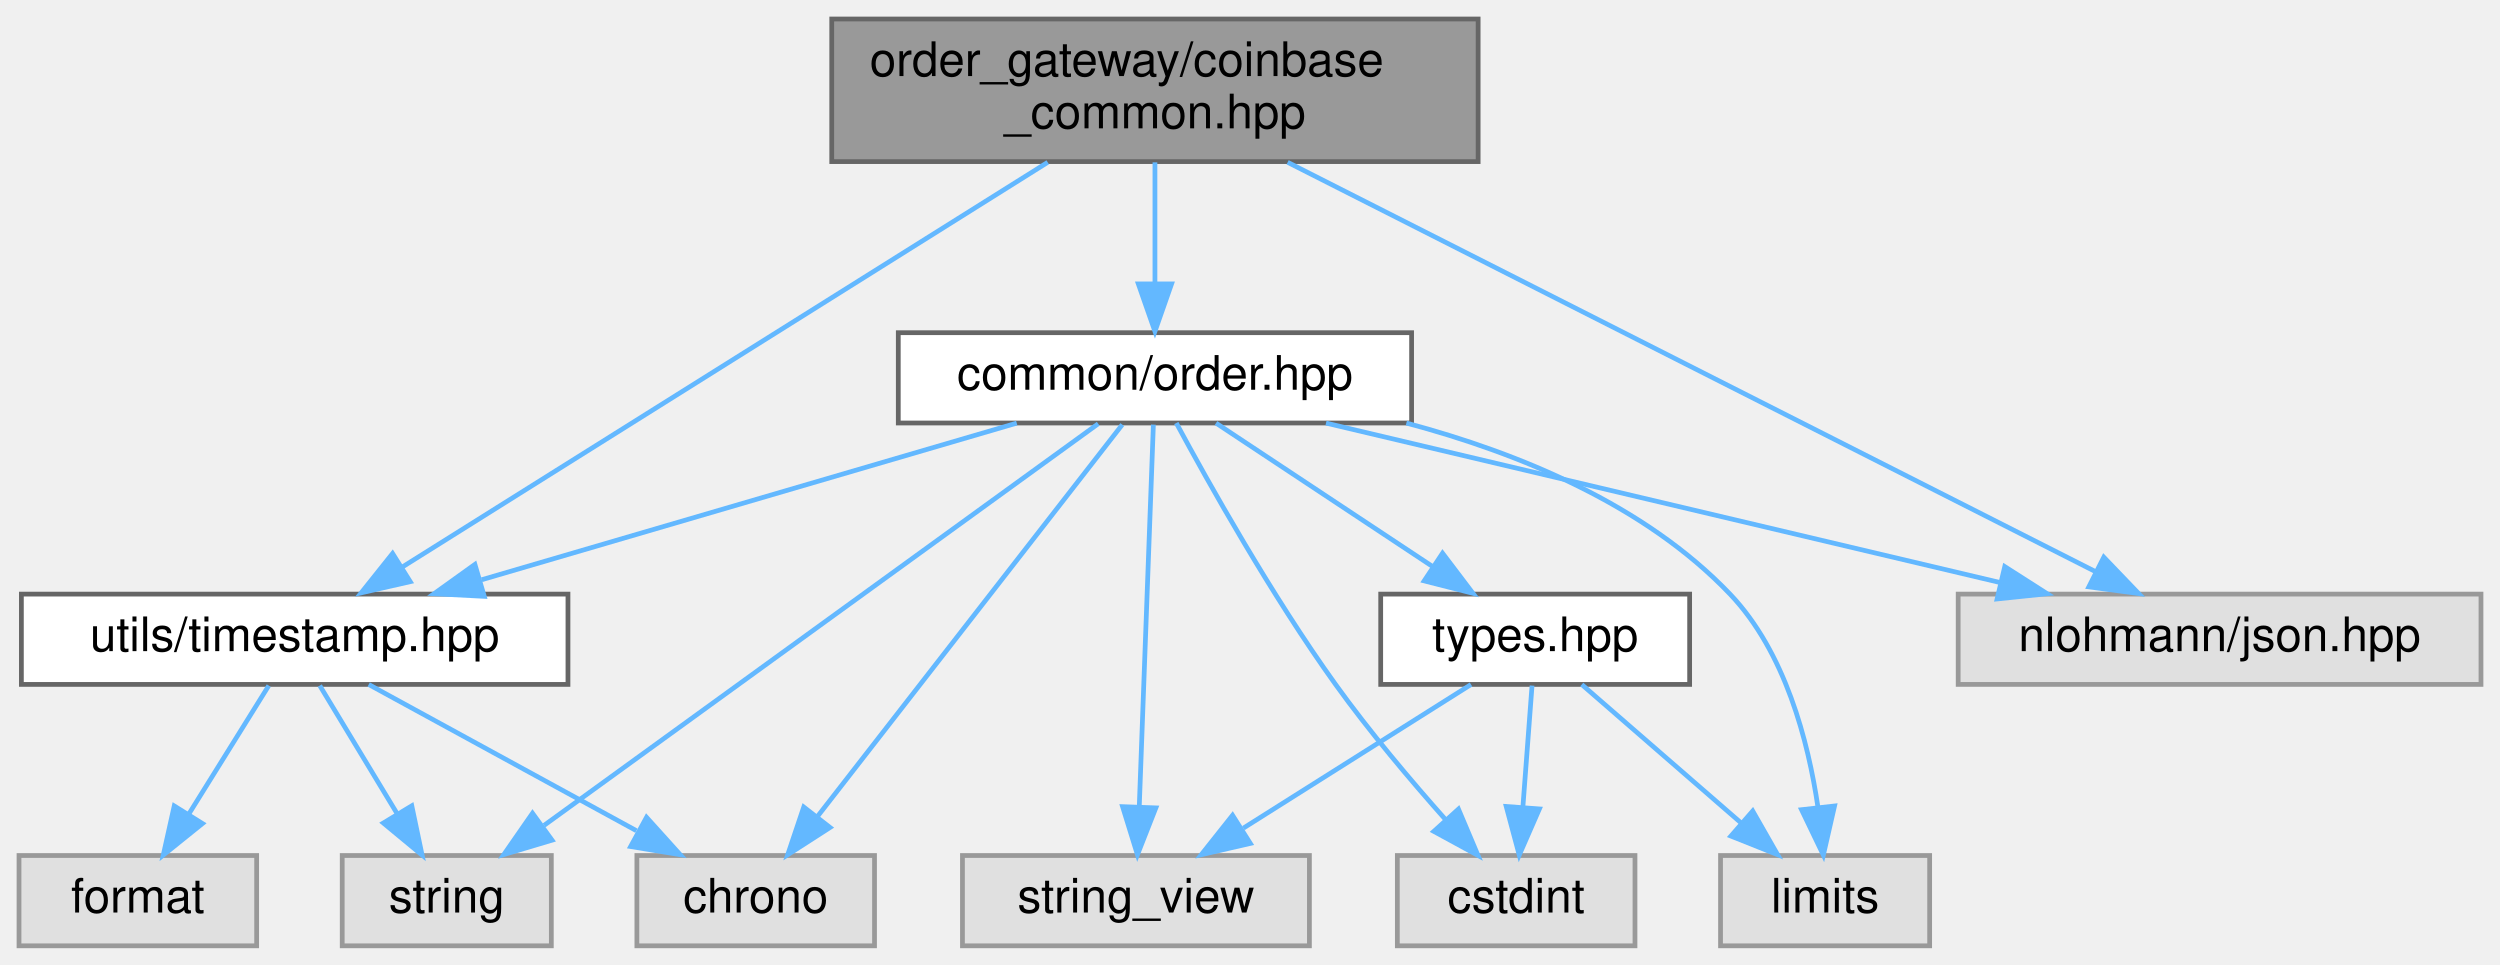
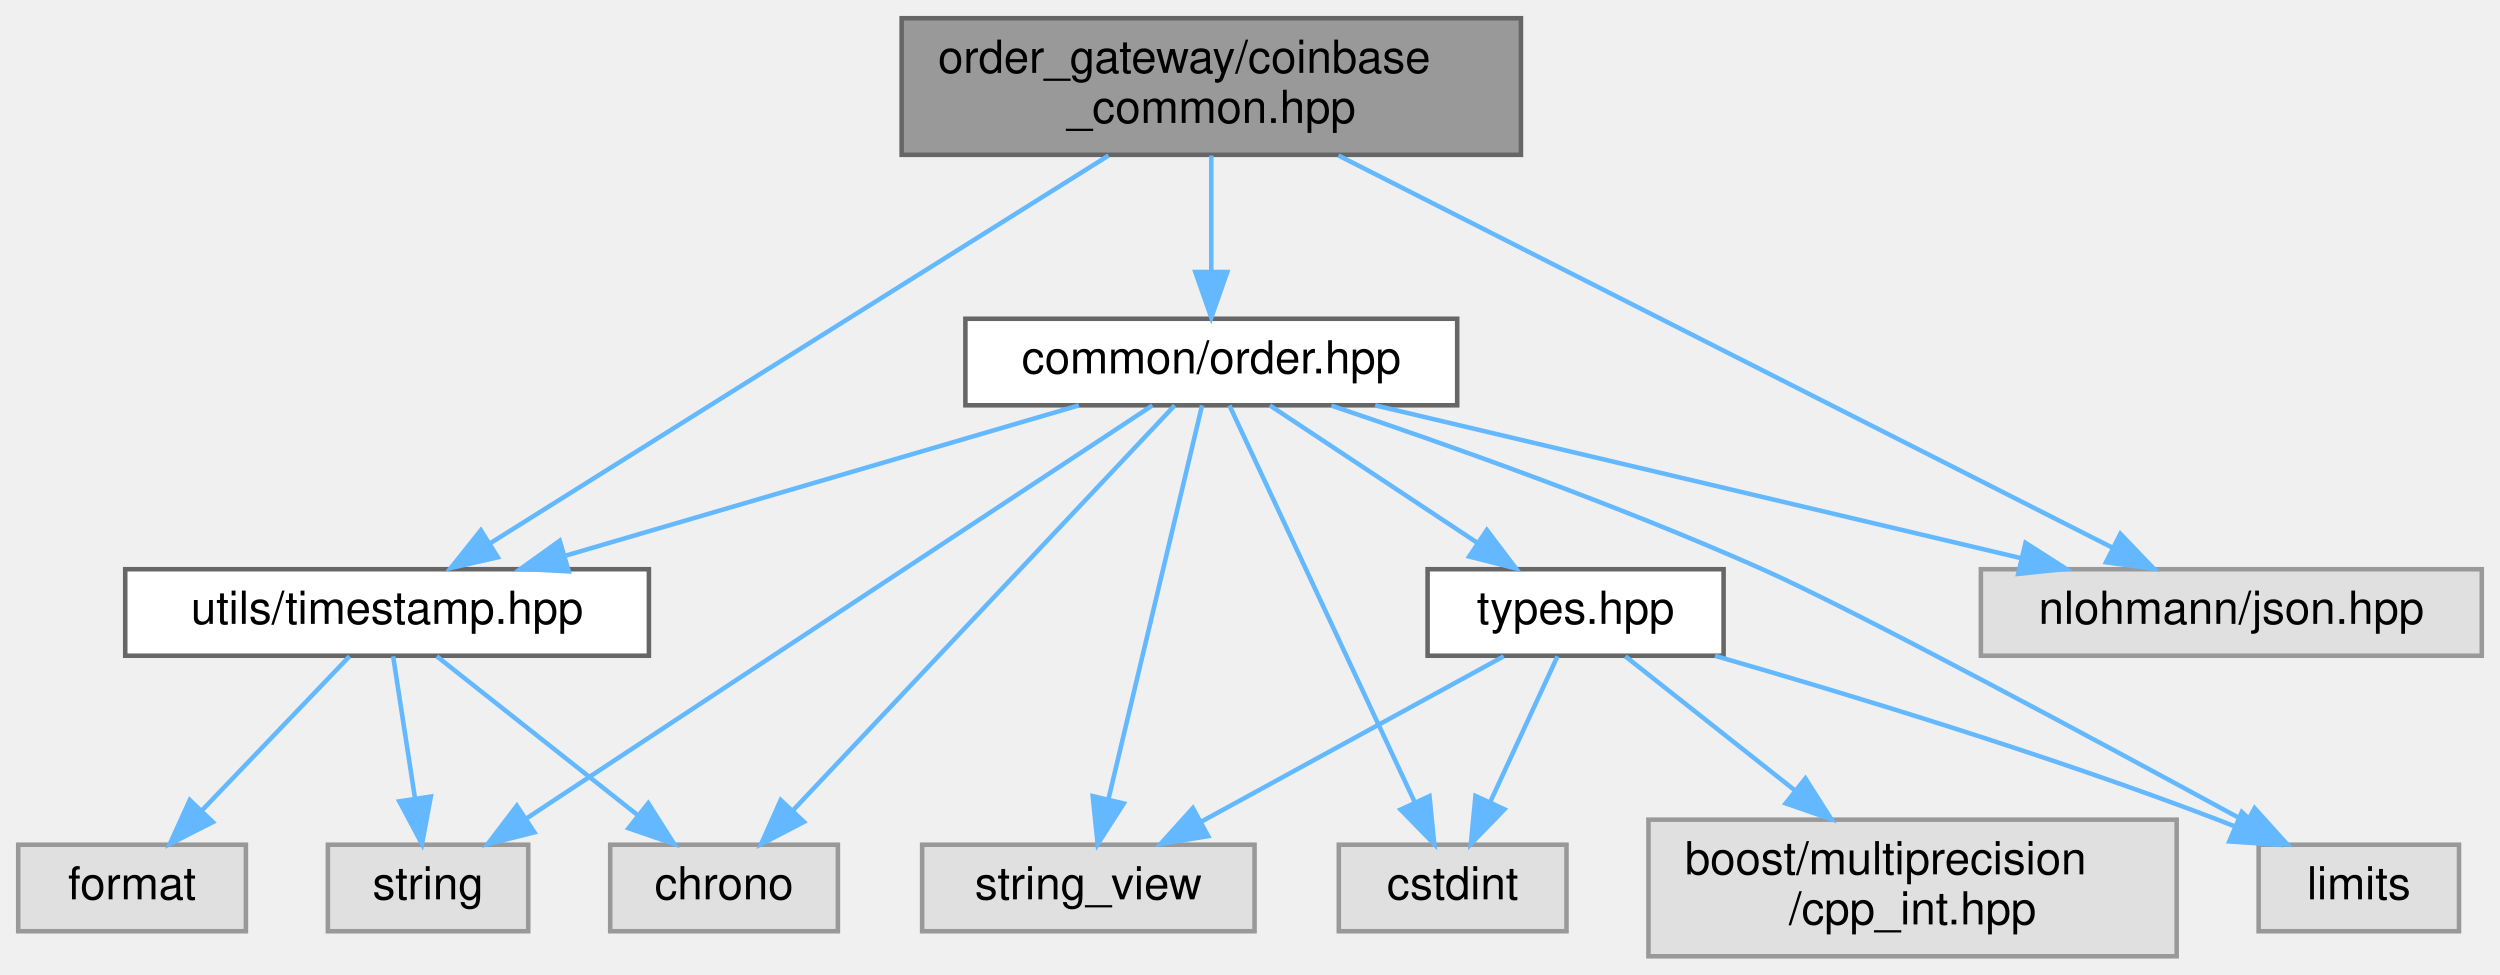
- <svg xmlns="http://www.w3.org/2000/svg" xmlns:xlink="http://www.w3.org/1999/xlink" width="526pt" height="203pt" viewBox="0.00 0.00 526.00 203.00">
-   <g id="graph0" class="graph" transform="scale(1 1) rotate(0) translate(4 199)">
+ <svg xmlns="http://www.w3.org/2000/svg" xmlns:xlink="http://www.w3.org/1999/xlink" width="549pt" height="214pt" viewBox="0.00 0.00 549.00 214.00">
+   <g id="graph0" class="graph" transform="scale(1 1) rotate(0) translate(4 210)">
    <g id="Node000001" class="node">
      <g id="a_Node000001">
        <a xlink:title=" ">
-           <polygon fill="#999999" stroke="#666666" points="307,-195 171,-195 171,-165 307,-165 307,-195" />
-           <text text-anchor="start" x="179" y="-183" font-family="Helvetica,sans-Serif" font-size="10.00">order_gateway/coinbase</text>
-           <text text-anchor="middle" x="239" y="-172" font-family="Helvetica,sans-Serif" font-size="10.00">_common.hpp</text>
+           <polygon fill="#999999" stroke="#666666" points="330,-206 194,-206 194,-176 330,-176 330,-206" />
+           <text text-anchor="start" x="202" y="-194" font-family="Helvetica,sans-Serif" font-size="10.00">order_gateway/coinbase</text>
+           <text text-anchor="middle" x="262" y="-183" font-family="Helvetica,sans-Serif" font-size="10.00">_common.hpp</text>
        </a>
      </g>
    </g>
    <g id="Node000002" class="node">
      <g id="a_Node000002">
        <a xlink:href="common_2order_8hpp.html" target="_top" xlink:title=" ">
-           <polygon fill="white" stroke="#666666" points="293,-129 185,-129 185,-110 293,-110 293,-129" />
-           <text text-anchor="middle" x="239" y="-117" font-family="Helvetica,sans-Serif" font-size="10.00">common/order.hpp</text>
+           <polygon fill="white" stroke="#666666" points="316,-140 208,-140 208,-121 316,-121 316,-140" />
+           <text text-anchor="middle" x="262" y="-128" font-family="Helvetica,sans-Serif" font-size="10.00">common/order.hpp</text>
        </a>
      </g>
    </g>
    <g id="edge1_Node000001_Node000002" class="edge">
      <g id="a_edge1_Node000001_Node000002">
        <a xlink:title=" ">
-           <path fill="none" stroke="#63b8ff" d="M239,-164.84C239,-157.21 239,-147.7 239,-139.45" />
-           <polygon fill="#63b8ff" stroke="#63b8ff" points="242.5,-139.27 239,-129.27 235.5,-139.27 242.5,-139.27" />
+           <path fill="none" stroke="#63b8ff" d="M262,-175.84C262,-168.21 262,-158.7 262,-150.45" />
+           <polygon fill="#63b8ff" stroke="#63b8ff" points="265.5,-150.27 262,-140.27 258.5,-150.27 265.5,-150.27" />
        </a>
      </g>
    </g>
    <g id="Node000007" class="node">
      <g id="a_Node000007">
        <a xlink:title=" ">
-           <polygon fill="#e0e0e0" stroke="#999999" points="518,-74 408,-74 408,-55 518,-55 518,-74" />
-           <text text-anchor="middle" x="463" y="-62" font-family="Helvetica,sans-Serif" font-size="10.00">nlohmann/json.hpp</text>
-         </a>
-       </g>
-     </g>
-     <g id="edge16_Node000001_Node000007" class="edge">
-       <g id="a_edge16_Node000001_Node000007">
-         <a xlink:title=" ">
-           <path fill="none" stroke="#63b8ff" d="M266.92,-164.85C310.55,-142.75 394.3,-100.31 436.83,-78.76" />
-           <polygon fill="#63b8ff" stroke="#63b8ff" points="438.64,-81.77 445.98,-74.12 435.48,-75.52 438.64,-81.77" />
-         </a>
-       </g>
-     </g>
-     <g id="Node000010" class="node">
-       <g id="a_Node000010">
+           <polygon fill="#e0e0e0" stroke="#999999" points="541,-85 431,-85 431,-66 541,-66 541,-85" />
+           <text text-anchor="middle" x="486" y="-73" font-family="Helvetica,sans-Serif" font-size="10.00">nlohmann/json.hpp</text>
+         </a>
+       </g>
+     </g>
+     <g id="edge17_Node000001_Node000007" class="edge">
+       <g id="a_edge17_Node000001_Node000007">
+         <a xlink:title=" ">
+           <path fill="none" stroke="#63b8ff" d="M289.92,-175.85C333.55,-153.75 417.3,-111.31 459.83,-89.76" />
+           <polygon fill="#63b8ff" stroke="#63b8ff" points="461.64,-92.77 468.98,-85.12 458.48,-86.52 461.64,-92.77" />
+         </a>
+       </g>
+     </g>
+     <g id="Node000011" class="node">
+       <g id="a_Node000011">
        <a xlink:href="timestamp_8hpp.html" target="_top" xlink:title=" ">
-           <polygon fill="white" stroke="#666666" points="115.5,-74 0.5,-74 0.5,-55 115.5,-55 115.5,-74" />
-           <text text-anchor="middle" x="58" y="-62" font-family="Helvetica,sans-Serif" font-size="10.00">utils/timestamp.hpp</text>
-         </a>
-       </g>
-     </g>
-     <g id="edge17_Node000001_Node000010" class="edge">
-       <g id="a_edge17_Node000001_Node000010">
-         <a xlink:title=" ">
-           <path fill="none" stroke="#63b8ff" d="M216.44,-164.85C181.65,-143.03 115.27,-101.41 80.5,-79.61" />
-           <polygon fill="#63b8ff" stroke="#63b8ff" points="82.32,-76.62 71.99,-74.27 78.6,-82.55 82.32,-76.62" />
+           <polygon fill="white" stroke="#666666" points="138.5,-85 23.5,-85 23.5,-66 138.5,-66 138.5,-85" />
+           <text text-anchor="middle" x="81" y="-73" font-family="Helvetica,sans-Serif" font-size="10.00">utils/timestamp.hpp</text>
+         </a>
+       </g>
+     </g>
+     <g id="edge18_Node000001_Node000011" class="edge">
+       <g id="a_edge18_Node000001_Node000011">
+         <a xlink:title=" ">
+           <path fill="none" stroke="#63b8ff" d="M239.44,-175.85C204.65,-154.03 138.27,-112.41 103.5,-90.61" />
+           <polygon fill="#63b8ff" stroke="#63b8ff" points="105.32,-87.62 94.99,-85.27 101.6,-93.55 105.32,-87.62" />
        </a>
      </g>
    </g>
    <g id="Node000003" class="node">
      <g id="a_Node000003">
        <a xlink:title=" ">
-           <polygon fill="#e0e0e0" stroke="#999999" points="112,-19 68,-19 68,0 112,0 112,-19" />
-           <text text-anchor="middle" x="90" y="-7" font-family="Helvetica,sans-Serif" font-size="10.00">string</text>
+           <polygon fill="#e0e0e0" stroke="#999999" points="112,-24.5 68,-24.5 68,-5.5 112,-5.5 112,-24.5" />
+           <text text-anchor="middle" x="90" y="-12.5" font-family="Helvetica,sans-Serif" font-size="10.00">string</text>
        </a>
      </g>
    </g>
    <g id="edge2_Node000002_Node000003" class="edge">
      <g id="a_edge2_Node000002_Node000003">
        <a xlink:title=" ">
-           <path fill="none" stroke="#63b8ff" d="M227.06,-109.84C201.67,-91.44 142.06,-48.23 110.47,-25.34" />
-           <polygon fill="#63b8ff" stroke="#63b8ff" points="112.15,-22.23 102,-19.2 108.04,-27.9 112.15,-22.23" />
+           <path fill="none" stroke="#63b8ff" d="M249.07,-120.97C219.69,-101.58 147.63,-54.03 111.45,-30.16" />
+           <polygon fill="#63b8ff" stroke="#63b8ff" points="113.35,-27.22 103.08,-24.63 109.5,-33.06 113.35,-27.22" />
        </a>
      </g>
    </g>
    <g id="Node000004" class="node">
      <g id="a_Node000004">
        <a xlink:title=" ">
-           <polygon fill="#e0e0e0" stroke="#999999" points="271.5,-19 198.5,-19 198.5,0 271.5,0 271.5,-19" />
-           <text text-anchor="middle" x="235" y="-7" font-family="Helvetica,sans-Serif" font-size="10.00">string_view</text>
+           <polygon fill="#e0e0e0" stroke="#999999" points="271.5,-24.5 198.5,-24.5 198.5,-5.5 271.5,-5.5 271.5,-24.5" />
+           <text text-anchor="middle" x="235" y="-12.5" font-family="Helvetica,sans-Serif" font-size="10.00">string_view</text>
        </a>
      </g>
    </g>
    <g id="edge3_Node000002_Node000004" class="edge">
      <g id="a_edge3_Node000002_Node000004">
        <a xlink:title=" ">
-           <path fill="none" stroke="#63b8ff" d="M238.67,-109.66C238.02,-92.17 236.57,-52.8 235.7,-29.27" />
-           <polygon fill="#63b8ff" stroke="#63b8ff" points="239.19,-29.02 235.32,-19.16 232.19,-29.28 239.19,-29.02" />
+           <path fill="none" stroke="#63b8ff" d="M259.97,-120.97C255.63,-102.73 245.36,-59.57 239.44,-34.64" />
+           <polygon fill="#63b8ff" stroke="#63b8ff" points="242.77,-33.55 237.05,-24.63 235.96,-35.17 242.77,-33.55" />
        </a>
      </g>
    </g>
    <g id="Node000005" class="node">
      <g id="a_Node000005">
        <a xlink:title=" ">
-           <polygon fill="#e0e0e0" stroke="#999999" points="180,-19 130,-19 130,0 180,0 180,-19" />
-           <text text-anchor="middle" x="155" y="-7" font-family="Helvetica,sans-Serif" font-size="10.00">chrono</text>
+           <polygon fill="#e0e0e0" stroke="#999999" points="180,-24.5 130,-24.5 130,-5.5 180,-5.5 180,-24.5" />
+           <text text-anchor="middle" x="155" y="-12.5" font-family="Helvetica,sans-Serif" font-size="10.00">chrono</text>
        </a>
      </g>
    </g>
    <g id="edge4_Node000002_Node000005" class="edge">
      <g id="a_edge4_Node000002_Node000005">
        <a xlink:title=" ">
-           <path fill="none" stroke="#63b8ff" d="M232.13,-109.66C218.09,-91.61 185.94,-50.28 167.89,-27.08" />
-           <polygon fill="#63b8ff" stroke="#63b8ff" points="170.64,-24.9 161.73,-19.16 165.11,-29.2 170.64,-24.9" />
+           <path fill="none" stroke="#63b8ff" d="M253.96,-120.97C236.14,-102.07 193.11,-56.43 170.11,-32.02" />
+           <polygon fill="#63b8ff" stroke="#63b8ff" points="172.54,-29.51 163.14,-24.63 167.45,-34.31 172.54,-29.51" />
        </a>
      </g>
    </g>
    <g id="Node000006" class="node">
      <g id="a_Node000006">
        <a xlink:title=" ">
-           <polygon fill="#e0e0e0" stroke="#999999" points="340,-19 290,-19 290,0 340,0 340,-19" />
-           <text text-anchor="middle" x="315" y="-7" font-family="Helvetica,sans-Serif" font-size="10.00">cstdint</text>
+           <polygon fill="#e0e0e0" stroke="#999999" points="340,-24.5 290,-24.5 290,-5.5 340,-5.5 340,-24.5" />
+           <text text-anchor="middle" x="315" y="-12.5" font-family="Helvetica,sans-Serif" font-size="10.00">cstdint</text>
        </a>
      </g>
    </g>
    <g id="edge5_Node000002_Node000006" class="edge">
      <g id="a_edge5_Node000002_Node000006">
        <a xlink:title=" ">
-           <path fill="none" stroke="#63b8ff" d="M243.49,-110C250.2,-97.54 263.51,-73.78 277,-55 284.11,-45.1 292.91,-34.7 300.24,-26.45" />
-           <polygon fill="#63b8ff" stroke="#63b8ff" points="302.86,-28.77 306.98,-19.01 297.67,-24.08 302.86,-28.77" />
+           <path fill="none" stroke="#63b8ff" d="M265.98,-120.97C274.58,-102.56 295.02,-58.79 306.61,-33.98" />
+           <polygon fill="#63b8ff" stroke="#63b8ff" points="309.91,-35.17 310.97,-24.63 303.57,-32.21 309.91,-35.17" />
        </a>
      </g>
    </g>
    <g id="edge6_Node000002_Node000007" class="edge">
      <g id="a_edge6_Node000002_Node000007">
        <a xlink:title=" ">
-           <path fill="none" stroke="#63b8ff" d="M274.99,-109.98C313.49,-100.87 374.69,-86.4 416.74,-76.45" />
-           <polygon fill="#63b8ff" stroke="#63b8ff" points="417.8,-79.79 426.73,-74.08 416.19,-72.98 417.8,-79.79" />
+           <path fill="none" stroke="#63b8ff" d="M297.99,-120.98C336.49,-111.87 397.69,-97.4 439.74,-87.45" />
+           <polygon fill="#63b8ff" stroke="#63b8ff" points="440.8,-90.79 449.73,-85.08 439.19,-83.98 440.8,-90.79" />
        </a>
      </g>
    </g>
    <g id="Node000008" class="node">
      <g id="a_Node000008">
        <a xlink:title=" ">
-           <polygon fill="#e0e0e0" stroke="#999999" points="402,-19 358,-19 358,0 402,0 402,-19" />
-           <text text-anchor="middle" x="380" y="-7" font-family="Helvetica,sans-Serif" font-size="10.00">limits</text>
+           <polygon fill="#e0e0e0" stroke="#999999" points="536,-24.5 492,-24.5 492,-5.5 536,-5.5 536,-24.5" />
+           <text text-anchor="middle" x="514" y="-12.5" font-family="Helvetica,sans-Serif" font-size="10.00">limits</text>
        </a>
      </g>
    </g>
    <g id="edge7_Node000002_Node000008" class="edge">
      <g id="a_edge7_Node000002_Node000008">
        <a xlink:title=" ">
-           <path fill="none" stroke="#63b8ff" d="M291.9,-109.99C315.56,-103.69 342.08,-92.79 360,-74 371.58,-61.86 376.46,-43.06 378.51,-29.07" />
-           <polygon fill="#63b8ff" stroke="#63b8ff" points="381.99,-29.42 379.63,-19.09 375.04,-28.64 381.99,-29.42" />
+           <path fill="none" stroke="#63b8ff" d="M288.36,-120.93C313.14,-112.61 351.1,-99.19 383,-85 403.54,-75.86 457.16,-47 489.08,-29.63" />
+           <polygon fill="#63b8ff" stroke="#63b8ff" points="491.12,-32.51 498.22,-24.65 487.77,-26.36 491.12,-32.51" />
        </a>
      </g>
    </g>
    <g id="Node000009" class="node">
      <g id="a_Node000009">
        <a xlink:href="types_8hpp.html" target="_top" xlink:title=" ">
-           <polygon fill="white" stroke="#666666" points="351.5,-74 286.5,-74 286.5,-55 351.5,-55 351.5,-74" />
-           <text text-anchor="middle" x="319" y="-62" font-family="Helvetica,sans-Serif" font-size="10.00">types.hpp</text>
+           <polygon fill="white" stroke="#666666" points="374.5,-85 309.5,-85 309.5,-66 374.5,-66 374.5,-85" />
+           <text text-anchor="middle" x="342" y="-73" font-family="Helvetica,sans-Serif" font-size="10.00">types.hpp</text>
        </a>
      </g>
    </g>
    <g id="edge8_Node000002_Node000009" class="edge">
      <g id="a_edge8_Node000002_Node000009">
        <a xlink:title=" ">
-           <path fill="none" stroke="#63b8ff" d="M251.85,-109.98C264.14,-101.84 282.91,-89.41 297.48,-79.76" />
-           <polygon fill="#63b8ff" stroke="#63b8ff" points="299.51,-82.61 305.91,-74.17 295.64,-76.78 299.51,-82.61" />
-         </a>
-       </g>
-     </g>
-     <g id="edge12_Node000002_Node000010" class="edge">
-       <g id="a_edge12_Node000002_Node000010">
-         <a xlink:title=" ">
-           <path fill="none" stroke="#63b8ff" d="M209.92,-109.98C179.4,-101.05 131.24,-86.94 97.34,-77.02" />
-           <polygon fill="#63b8ff" stroke="#63b8ff" points="97.89,-73.53 87.31,-74.08 95.92,-80.25 97.89,-73.53" />
+           <path fill="none" stroke="#63b8ff" d="M274.85,-120.98C287.14,-112.84 305.91,-100.41 320.48,-90.76" />
+           <polygon fill="#63b8ff" stroke="#63b8ff" points="322.51,-93.61 328.91,-85.17 318.64,-87.78 322.51,-93.61" />
+         </a>
+       </g>
+     </g>
+     <g id="edge13_Node000002_Node000011" class="edge">
+       <g id="a_edge13_Node000002_Node000011">
+         <a xlink:title=" ">
+           <path fill="none" stroke="#63b8ff" d="M232.92,-120.98C202.4,-112.05 154.24,-97.94 120.34,-88.02" />
+           <polygon fill="#63b8ff" stroke="#63b8ff" points="120.89,-84.53 110.31,-85.08 118.92,-91.25 120.89,-84.53" />
        </a>
      </g>
    </g>
    <g id="edge11_Node000009_Node000004" class="edge">
      <g id="a_edge11_Node000009_Node000004">
        <a xlink:title=" ">
-           <path fill="none" stroke="#63b8ff" d="M305.5,-54.98C292.6,-46.84 272.9,-34.41 257.6,-24.76" />
-           <polygon fill="#63b8ff" stroke="#63b8ff" points="259.07,-21.55 248.74,-19.17 255.33,-27.47 259.07,-21.55" />
+           <path fill="none" stroke="#63b8ff" d="M326.21,-65.87C308.67,-56.28 280.12,-40.67 259.63,-29.47" />
+           <polygon fill="#63b8ff" stroke="#63b8ff" points="261.31,-26.39 250.85,-24.67 257.95,-32.54 261.31,-26.39" />
        </a>
      </g>
    </g>
    <g id="edge10_Node000009_Node000006" class="edge">
      <g id="a_edge10_Node000009_Node000006">
        <a xlink:title=" ">
-           <path fill="none" stroke="#63b8ff" d="M318.34,-54.75C317.82,-47.8 317.06,-37.85 316.41,-29.13" />
-           <polygon fill="#63b8ff" stroke="#63b8ff" points="319.89,-28.8 315.65,-19.09 312.91,-29.32 319.89,-28.8" />
+           <path fill="none" stroke="#63b8ff" d="M338.02,-65.87C334.15,-57.49 328.16,-44.51 323.26,-33.89" />
+           <polygon fill="#63b8ff" stroke="#63b8ff" points="326.37,-32.28 319,-24.67 320.01,-35.21 326.37,-32.28" />
        </a>
      </g>
    </g>
    <g id="edge9_Node000009_Node000008" class="edge">
      <g id="a_edge9_Node000009_Node000008">
        <a xlink:title=" ">
-           <path fill="none" stroke="#63b8ff" d="M328.8,-54.98C337.82,-47.15 351.41,-35.34 362.32,-25.86" />
-           <polygon fill="#63b8ff" stroke="#63b8ff" points="364.77,-28.37 370.02,-19.17 360.18,-23.09 364.77,-28.37" />
-         </a>
-       </g>
-     </g>
-     <g id="edge13_Node000010_Node000003" class="edge">
-       <g id="a_edge13_Node000010_Node000003">
-         <a xlink:title=" ">
-           <path fill="none" stroke="#63b8ff" d="M63.28,-54.75C67.71,-47.42 74.16,-36.73 79.62,-27.7" />
-           <polygon fill="#63b8ff" stroke="#63b8ff" points="82.64,-29.46 84.81,-19.09 76.65,-25.84 82.64,-29.46" />
-         </a>
-       </g>
-     </g>
-     <g id="edge14_Node000010_Node000005" class="edge">
-       <g id="a_edge14_Node000010_Node000005">
-         <a xlink:title=" ">
-           <path fill="none" stroke="#63b8ff" d="M73.58,-54.98C88.77,-46.69 112.1,-33.94 129.9,-24.22" />
-           <polygon fill="#63b8ff" stroke="#63b8ff" points="132.03,-27.04 139.13,-19.17 128.68,-20.89 132.03,-27.04" />
-         </a>
-       </g>
-     </g>
-     <g id="Node000011" class="node">
-       <g id="a_Node000011">
-         <a xlink:title=" ">
-           <polygon fill="#e0e0e0" stroke="#999999" points="50,-19 0,-19 0,0 50,0 50,-19" />
-           <text text-anchor="middle" x="25" y="-7" font-family="Helvetica,sans-Serif" font-size="10.00">format</text>
-         </a>
-       </g>
-     </g>
-     <g id="edge15_Node000010_Node000011" class="edge">
-       <g id="a_edge15_Node000010_Node000011">
-         <a xlink:title=" ">
-           <path fill="none" stroke="#63b8ff" d="M52.55,-54.75C47.99,-47.42 41.33,-36.73 35.71,-27.7" />
-           <polygon fill="#63b8ff" stroke="#63b8ff" points="38.6,-25.73 30.35,-19.09 32.66,-29.43 38.6,-25.73" />
+           <path fill="none" stroke="#63b8ff" d="M372.61,-65.98C401.42,-57.69 445.59,-44.29 483,-30 484.21,-29.54 485.44,-29.05 486.68,-28.55" />
+           <polygon fill="#63b8ff" stroke="#63b8ff" points="488.3,-31.66 496.12,-24.51 485.55,-25.23 488.3,-31.66" />
+         </a>
+       </g>
+     </g>
+     <g id="Node000010" class="node">
+       <g id="a_Node000010">
+         <a xlink:title=" ">
+           <polygon fill="#e0e0e0" stroke="#999999" points="474,-30 358,-30 358,0 474,0 474,-30" />
+           <text text-anchor="start" x="366" y="-18" font-family="Helvetica,sans-Serif" font-size="10.00">boost/multiprecision</text>
+           <text text-anchor="middle" x="416" y="-7" font-family="Helvetica,sans-Serif" font-size="10.00">/cpp_int.hpp</text>
+         </a>
+       </g>
+     </g>
+     <g id="edge12_Node000009_Node000010" class="edge">
+       <g id="a_edge12_Node000009_Node000010">
+         <a xlink:title=" ">
+           <path fill="none" stroke="#63b8ff" d="M352.92,-65.87C362.68,-58.15 377.37,-46.54 390.12,-36.46" />
+           <polygon fill="#63b8ff" stroke="#63b8ff" points="392.47,-39.06 398.15,-30.11 388.13,-33.57 392.47,-39.06" />
+         </a>
+       </g>
+     </g>
+     <g id="edge14_Node000011_Node000003" class="edge">
+       <g id="a_edge14_Node000011_Node000003">
+         <a xlink:title=" ">
+           <path fill="none" stroke="#63b8ff" d="M82.33,-65.87C83.59,-57.66 85.53,-45.04 87.15,-34.55" />
+           <polygon fill="#63b8ff" stroke="#63b8ff" points="90.61,-35.08 88.67,-24.67 83.69,-34.02 90.61,-35.08" />
+         </a>
+       </g>
+     </g>
+     <g id="edge15_Node000011_Node000005" class="edge">
+       <g id="a_edge15_Node000011_Node000005">
+         <a xlink:title=" ">
+           <path fill="none" stroke="#63b8ff" d="M91.92,-65.87C103.51,-56.71 122.03,-42.06 136.02,-31.01" />
+           <polygon fill="#63b8ff" stroke="#63b8ff" points="138.36,-33.61 144.04,-24.67 134.02,-28.12 138.36,-33.61" />
+         </a>
+       </g>
+     </g>
+     <g id="Node000012" class="node">
+       <g id="a_Node000012">
+         <a xlink:title=" ">
+           <polygon fill="#e0e0e0" stroke="#999999" points="50,-24.5 0,-24.5 0,-5.5 50,-5.5 50,-24.5" />
+           <text text-anchor="middle" x="25" y="-12.5" font-family="Helvetica,sans-Serif" font-size="10.00">format</text>
+         </a>
+       </g>
+     </g>
+     <g id="edge16_Node000011_Node000012" class="edge">
+       <g id="a_edge16_Node000011_Node000012">
+         <a xlink:title=" ">
+           <path fill="none" stroke="#63b8ff" d="M72.74,-65.87C64.22,-56.97 50.74,-42.89 40.27,-31.95" />
+           <polygon fill="#63b8ff" stroke="#63b8ff" points="42.74,-29.47 33.3,-24.67 37.68,-34.31 42.74,-29.47" />
        </a>
      </g>
    </g>
  </g>
</svg>
